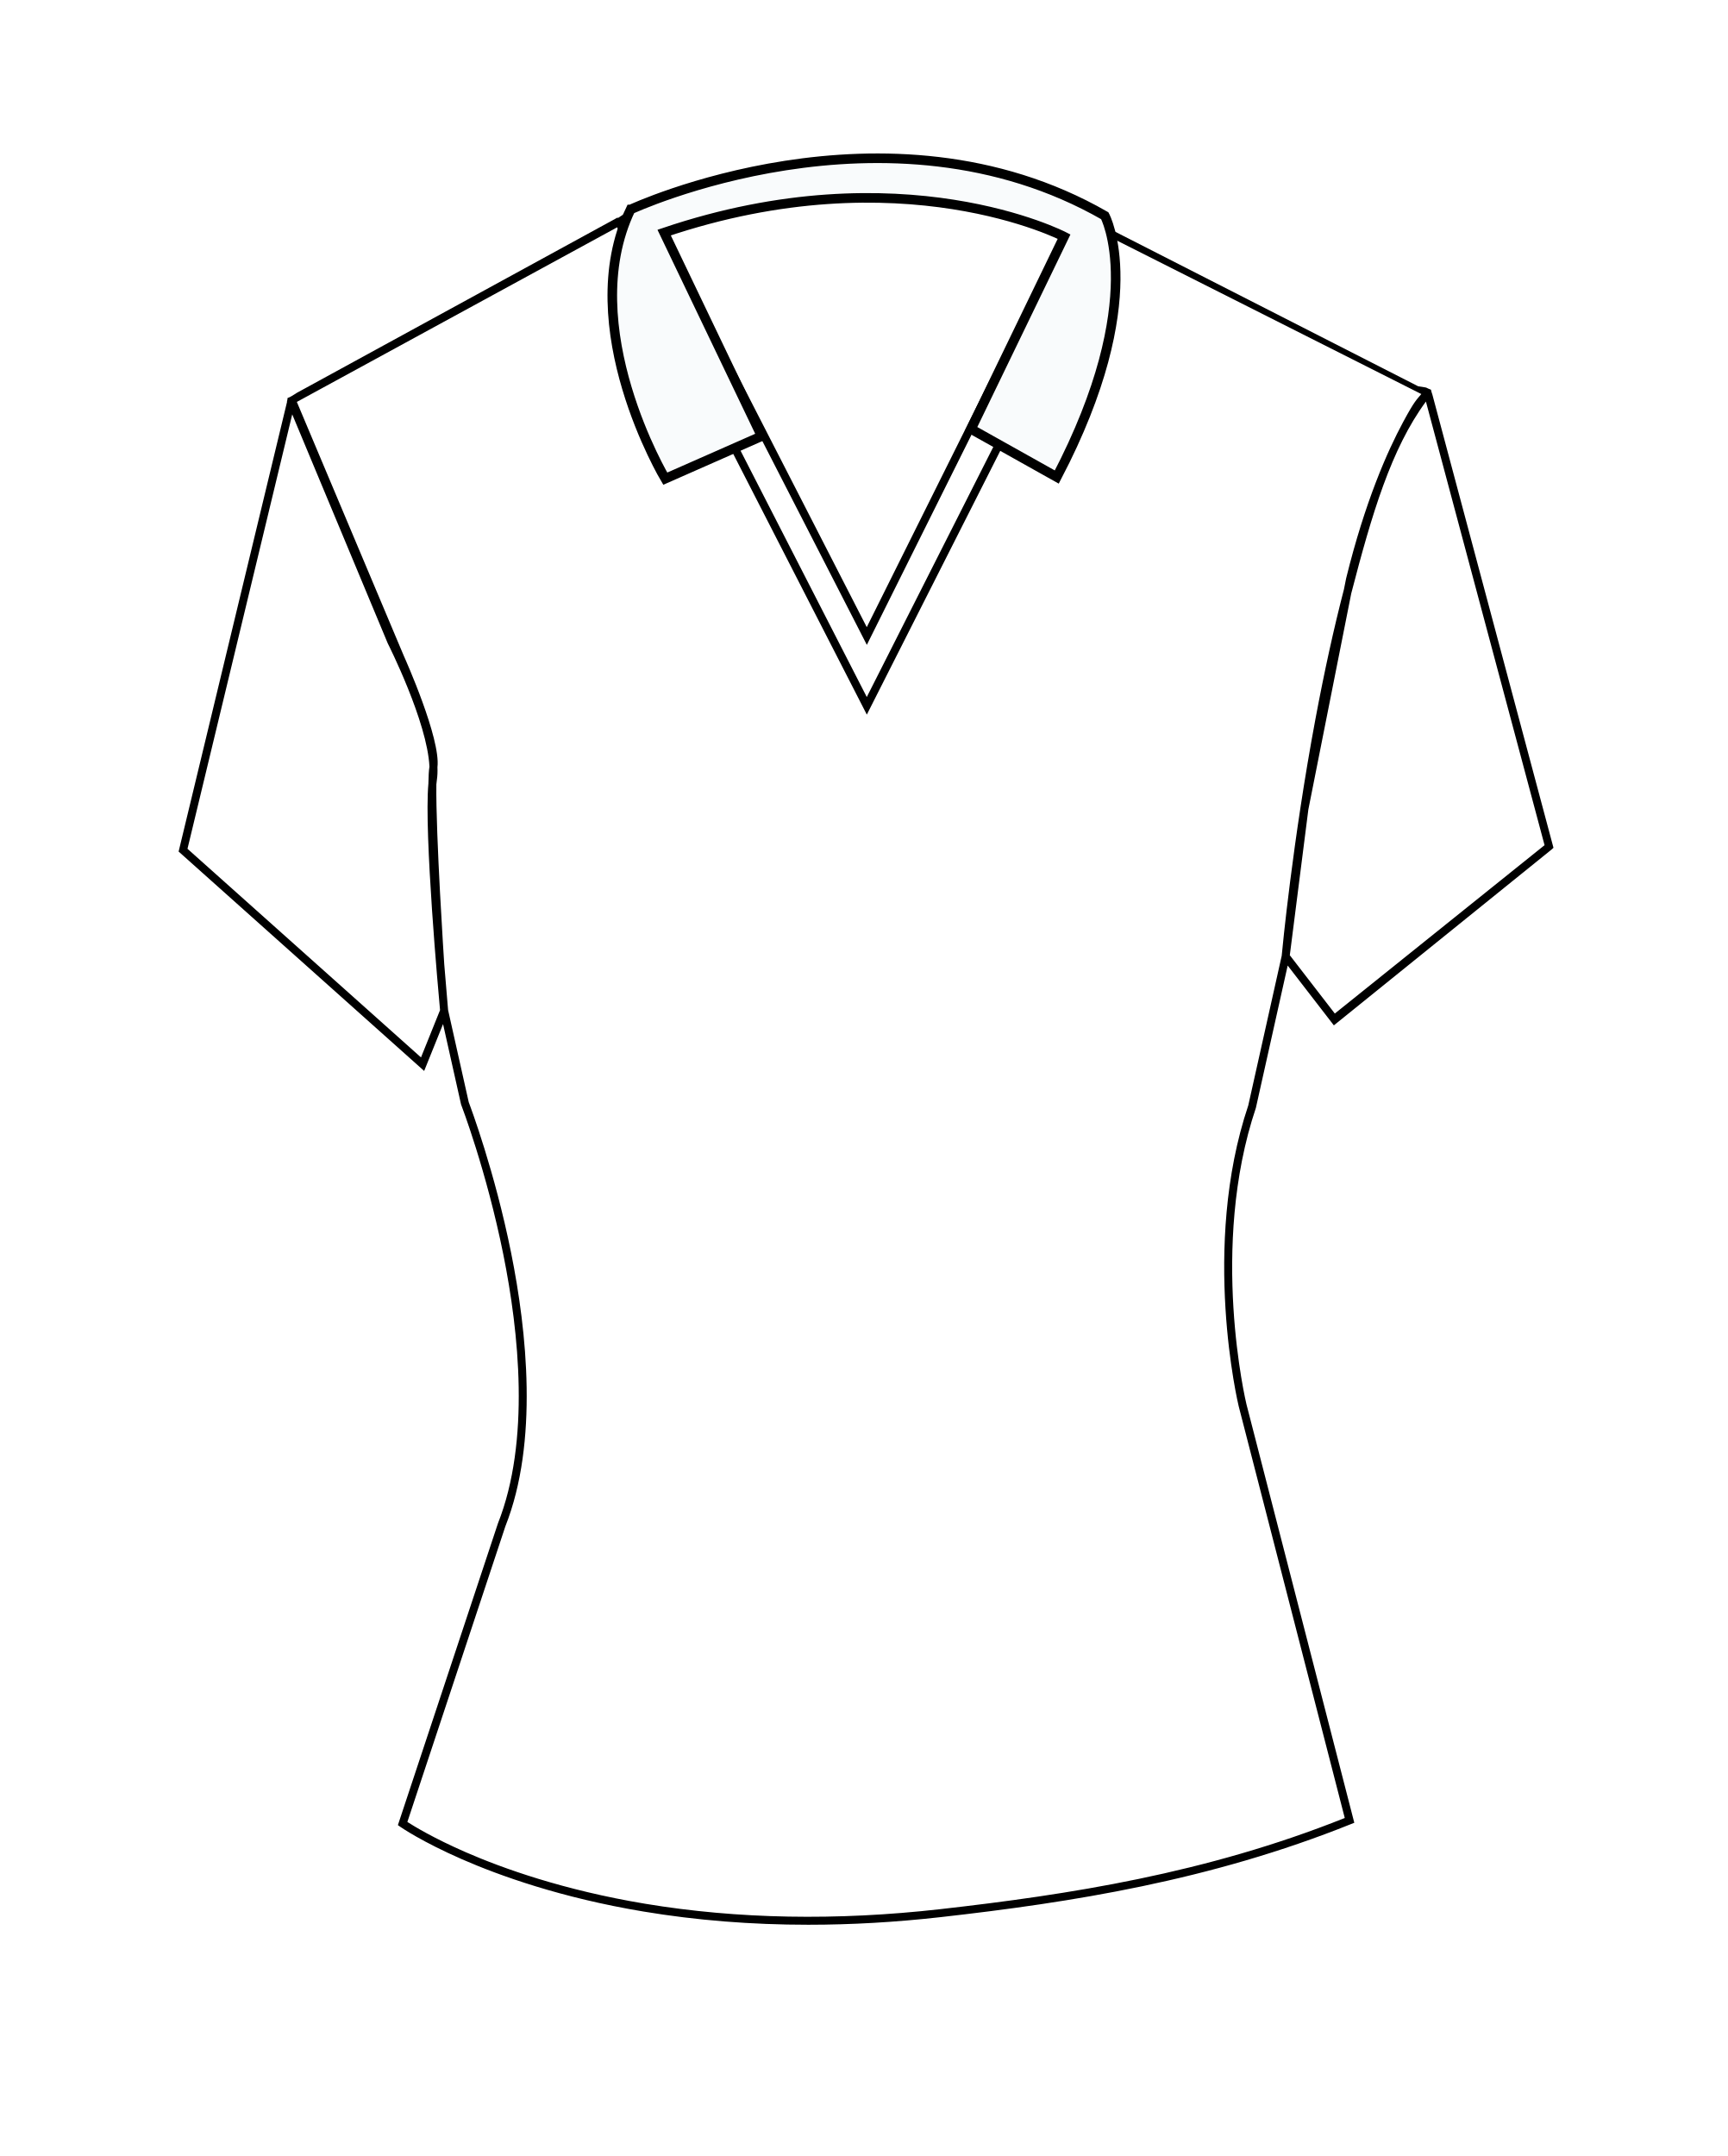
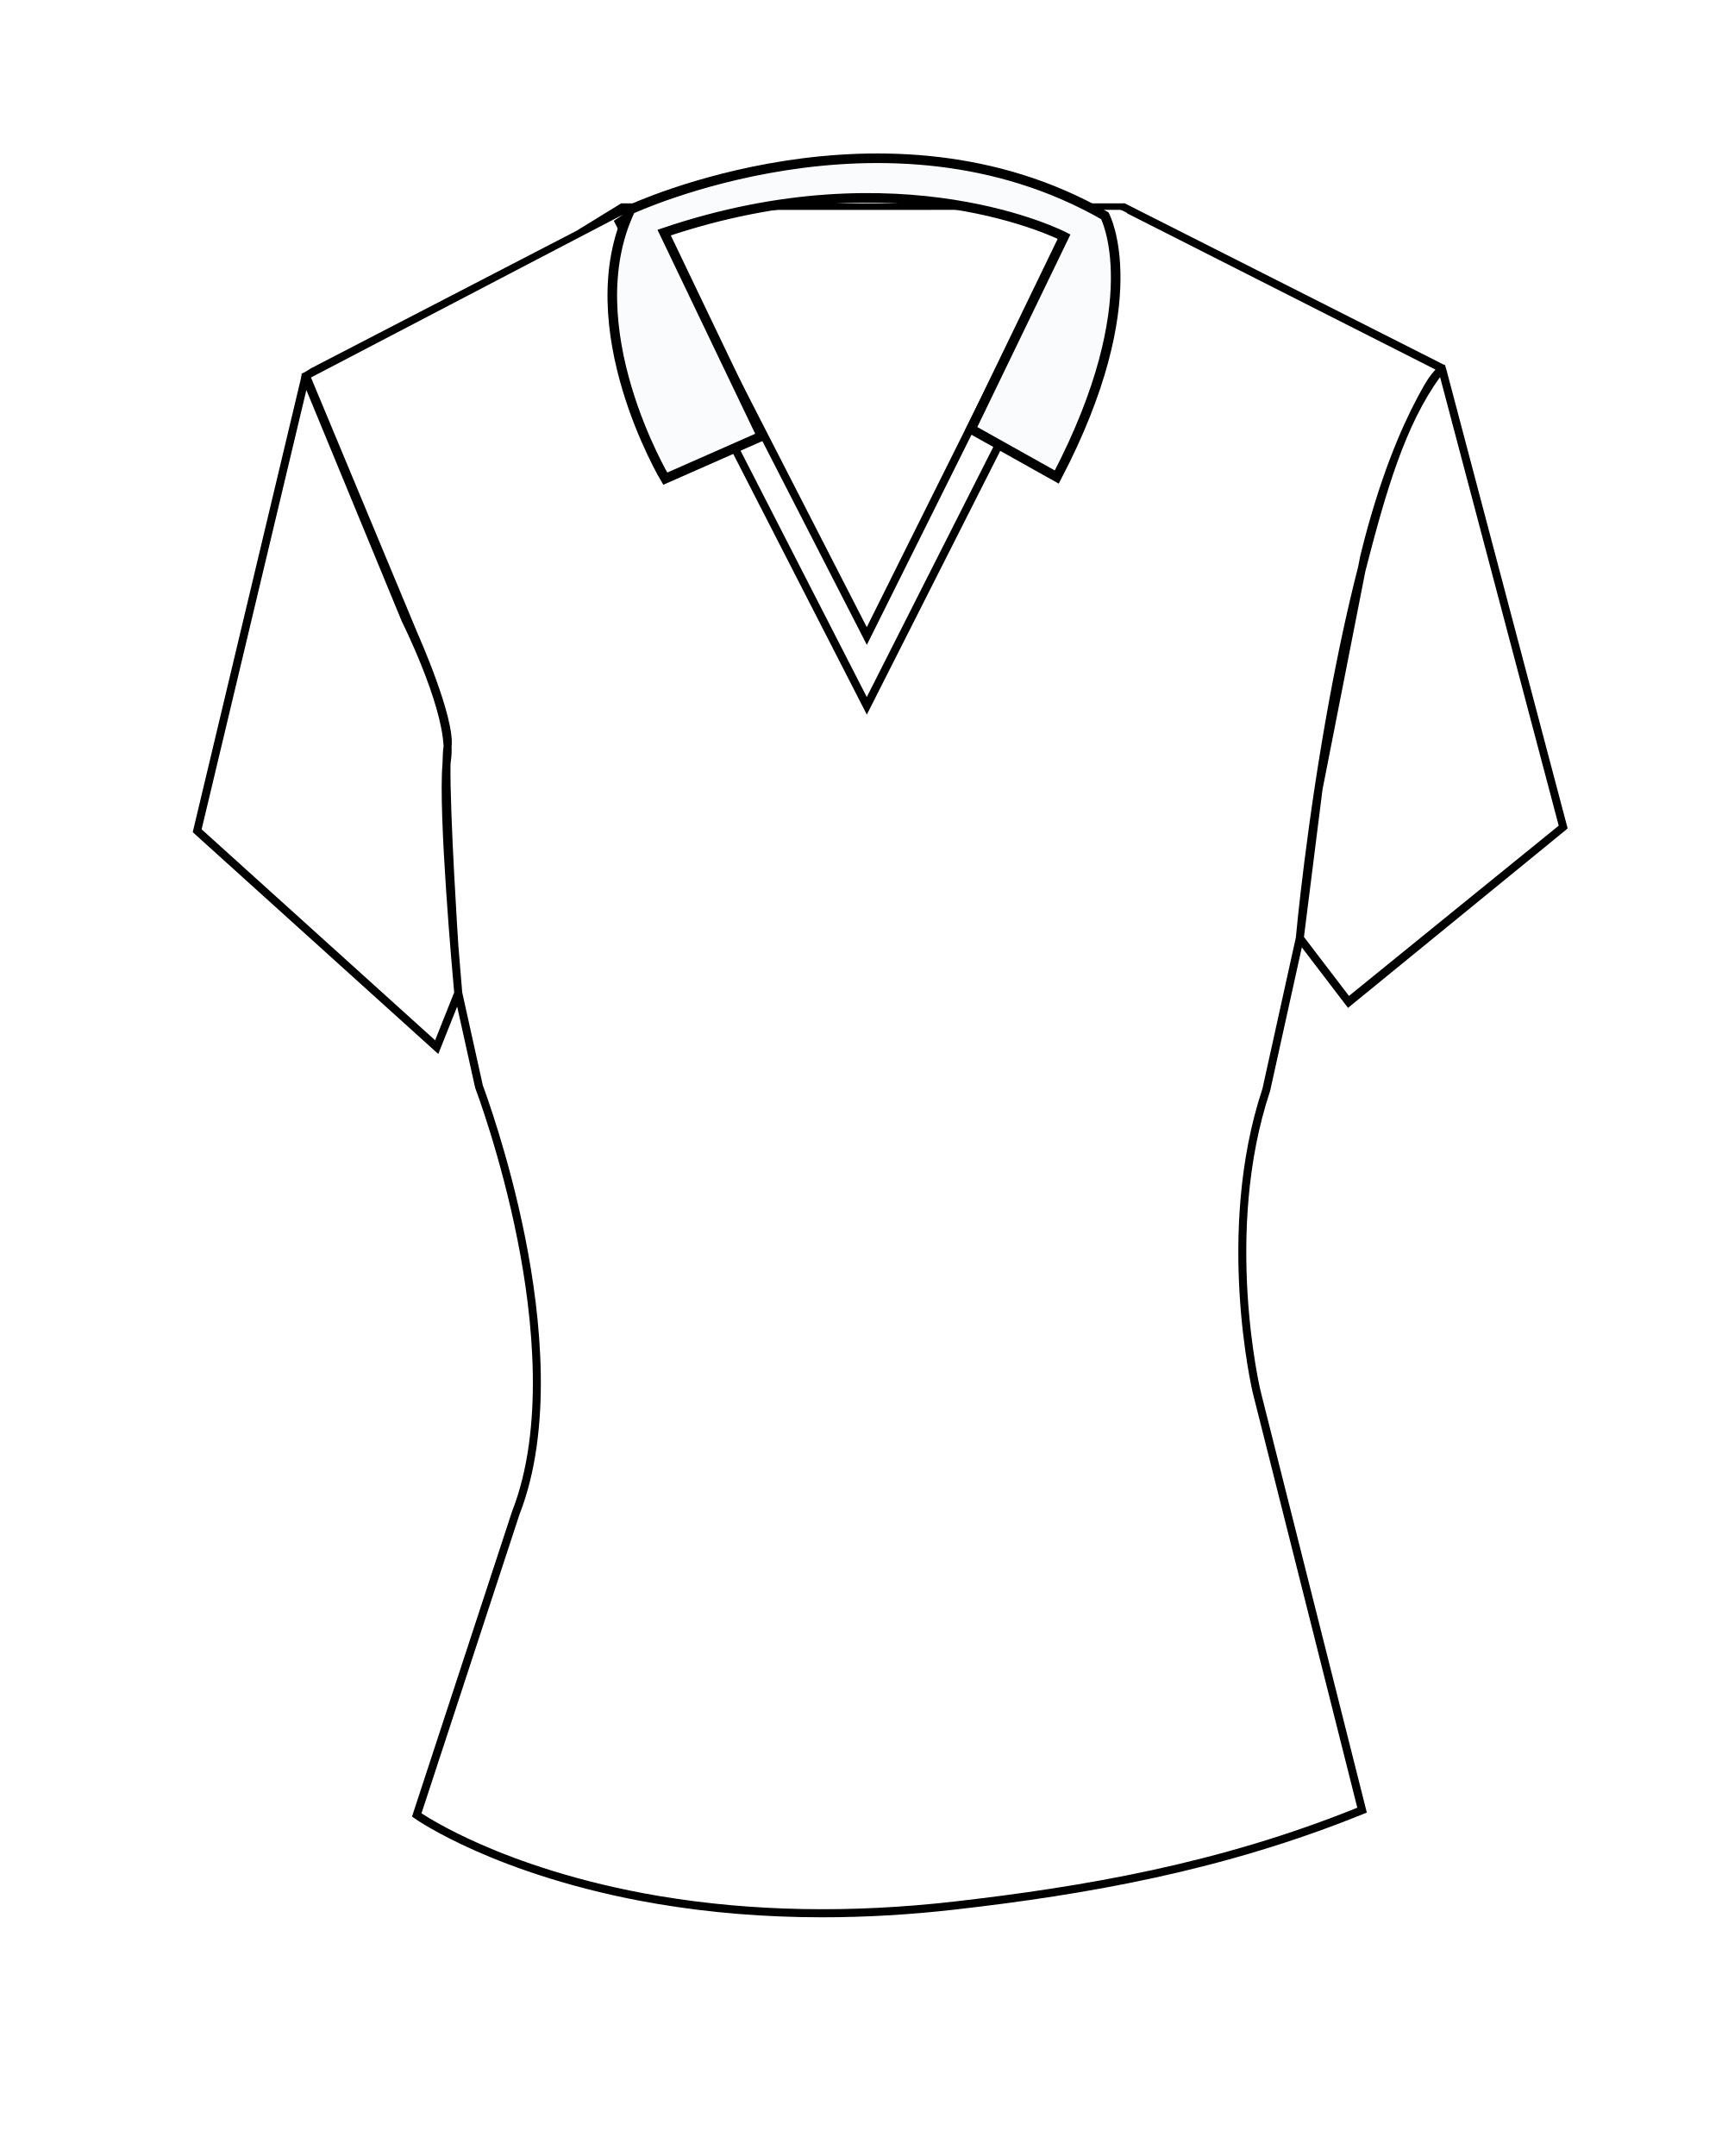
<svg xmlns="http://www.w3.org/2000/svg" version="1.1" viewBox="0 0 1082 1350">
  <g id="deportivo-base">
-     <path d="M786.54,693.52l19.87-88.93,28.92,37.45,136.45-110.19,1.08-1.01-75.85-283.82c-.34-.92-.63-1.85-.83-2.81-.01-.06-.01-.13,0-.19-1.03-.39-2.05-.8-3.02-1.32-.06-.03-.11-.08-5.04-.83l-193.98-98.93v5l195.96,98.79c-3.08,3.8-4.08,3.94-11.45,17.64-9.72,18.05-23.79,49.66-35.63,97.76l-1.36,6.83c-6.32,24.35-12.28,51.42-17.85,81.18-14.38,76.84-20.79,144.52-21.14,148.32l-20.94,93.72c-29.82,88.63-6.26,187.28-6.01,188.31l66.44,257.86c-87.03,34.77-172.93,48-253.39,57.1-64.84,7.33-126.96,6.19-184.63-3.38-51.3-8.52-89.5-22.27-112.52-32.31-20.06-8.75-32.39-16.28-36.51-18.93l61.38-185.12c20.85-52.73,13.47-122.21,3.6-171.22-10.31-51.19-25.41-91.35-26.55-94.36l-12.92-57.66-2.41-28.7c-.06-.93-5.37-81.43-4.94-112.62.1-1.07.21-2.06.34-2.93.36-2.41.45-5.04.34-7.85,2.13-17.88-20.12-67.61-21.06-69.69l-66.99-159.01,201-109.56v-5.97l-201.33,110.02c-.04.07-.09.13-.18.17-1.73.96-3.3,2.24-5.19,2.86h-.12c-.03.78-.15,1.54-.39,2.28l.07.16-67.9,281.58,153.77,137.37,11.83-29.35,11.24,50.16.11.35c.16.41,15.82,41.23,26.4,93.8,9.73,48.34,17.04,116.8-3.39,168.38l-62.64,188.9,1.53,1.07c.53.37,13.37,9.27,38.65,20.32,23.25,10.16,61.84,24.09,113.62,32.72,33.06,5.51,67.57,8.27,103.2,8.27,27.03,0,54.71-1.59,82.9-4.77,81.61-9.2,168.74-22.83,257-58.27l2.05-.82-67.55-262.09c-.24-.97-23.47-98.35,5.94-185.61l.04-.12h-.02ZM819.35,506.92l26.86-135.29c12.92-49.82,25.04-90.69,46.77-120.19l74.3,277.77-131.35,105.43-28.19-36.51,11.61-91.21h0ZM263.64,662.11l-146.23-130.63,65.6-272.03,59.81,143.37.08.17c.27.53,24.7,48.91,26.04,77.05-.01.08-.01.16-.03.24-.36,2.17-.55,5.79-.63,10.43-2.81,30.9,6.4,132.1,7.3,141.78l-11.94,29.64v-.02h0Z" />
+     <path d="M795.4,683.14l19.87-89.92,28.92,37.87,136.45-111.42,1.08-1.02-75.85-286.98c-.34-.93-.63-1.87-.83-2.84-.01-.06-.01-.13,0-.19-1.03-.39-2.05-.81-3.02-1.33-.06-.03-.11-.08-.15-.14l-197.88-100.04-.13.22h-314.87l-28,17.19-166.57,86.25c-.04.07-.09.13-.18.17-1.73.97-3.3,2.26-5.19,2.89h-.12c-.03.79-.15,1.56-.39,2.31l.07.16-67.91,284.75,153.77,138.9,11.83-29.68,11.24,50.72.11.35c.16.41,15.82,41.69,26.4,94.84,9.73,48.88,17.04,118.1-3.39,170.26l-62.64,191,1.53,1.08c.53.37,13.37,9.37,38.65,20.55,23.25,10.27,61.84,24.36,113.62,33.08,33.06,5.57,67.57,8.36,103.2,8.36,27.03,0,54.71-1.61,82.9-4.82,81.61-9.3,167.74-24.1,256-59.93l2.05-.83-66.55-264c-.24-.98-23.47-99.45,5.94-187.68l.04-.12h0ZM976.14,517l-131.35,106.6-28.19-36.92,11.61-92.23,26.86-136.8c12.93-50.38,25.04-91.7,46.77-121.53l74.3,280.86h0ZM272.5,651.38l-146.23-132.09,65.59-275.07,59.81,144.97.08.17c.27.54,24.7,49.45,26.04,77.91v.12c-.38,2.18-.58,5.88-.66,10.67-2.81,31.24,6.4,133.57,7.3,143.36l-11.94,29.97h0ZM784.57,872.19l65.44,259.72c-87.03,35.16-171.93,49.55-252.39,58.75-64.84,7.41-126.96,6.26-184.63-3.42-51.3-8.61-89.5-22.52-112.52-32.67-20.06-8.85-32.39-16.46-36.51-19.14l61.38-187.18c20.85-53.32,13.47-123.57,3.6-173.13-10.31-51.76-25.41-92.37-26.55-95.41l-12.92-58.3-2.41-29.02c-.06-.94-5.37-82.34-4.94-113.87.1-1.08.21-2.08.34-2.96.36-2.44.45-5.1.34-7.94,2.13-18.08-20.12-68.36-21.06-70.47l-66.99-160.78,193.24-100.91.03.04c1.1-.49,5.64-2.8,7.09-2.3.92.32-.86-.43,0,0l-.7-1.77,307.11-.02h0c1.67.19,4.48,2.24,4.19,1.79l.29.46,192.95,97.74c-3.08,3.84-4.08,3.98-11.45,17.84-9.72,18.25-23.79,50.21-35.63,98.85l-1.36,6.91c-6.32,24.62-12.28,51.99-17.85,82.08-14.38,77.7-20.79,146.13-21.14,149.97l-20.94,94.76c-29.82,89.62-6.26,189.37-6.01,190.41v-.02h0Z" />
    <path d="M542.85,447.46l-158.46-309.2,20.81-13.91,137.61,268.35,133.07-267.16,21.4,16.69-154.43,305.23ZM390.87,139.95l151.95,296.5,148.14-292.8-13.34-10.4-134.76,270.54-139.56-272.16-12.44,8.32h.01Z" />
    <path d="M394.92,131.17s159.97-74.71,296.96,3.92c0,0,28.2,52.11-30.07,163.61l-53.7-30.07,58.27-120.47s-101.7-52.86-250.46-2.52l61.07,127.47-60.37,26.62s-56.83-95.16-21.72-168.56h.02Z" fill="#f9fbfc" stroke="#000" stroke-miterlimit="10" stroke-width="6" />
  </g>
</svg>
